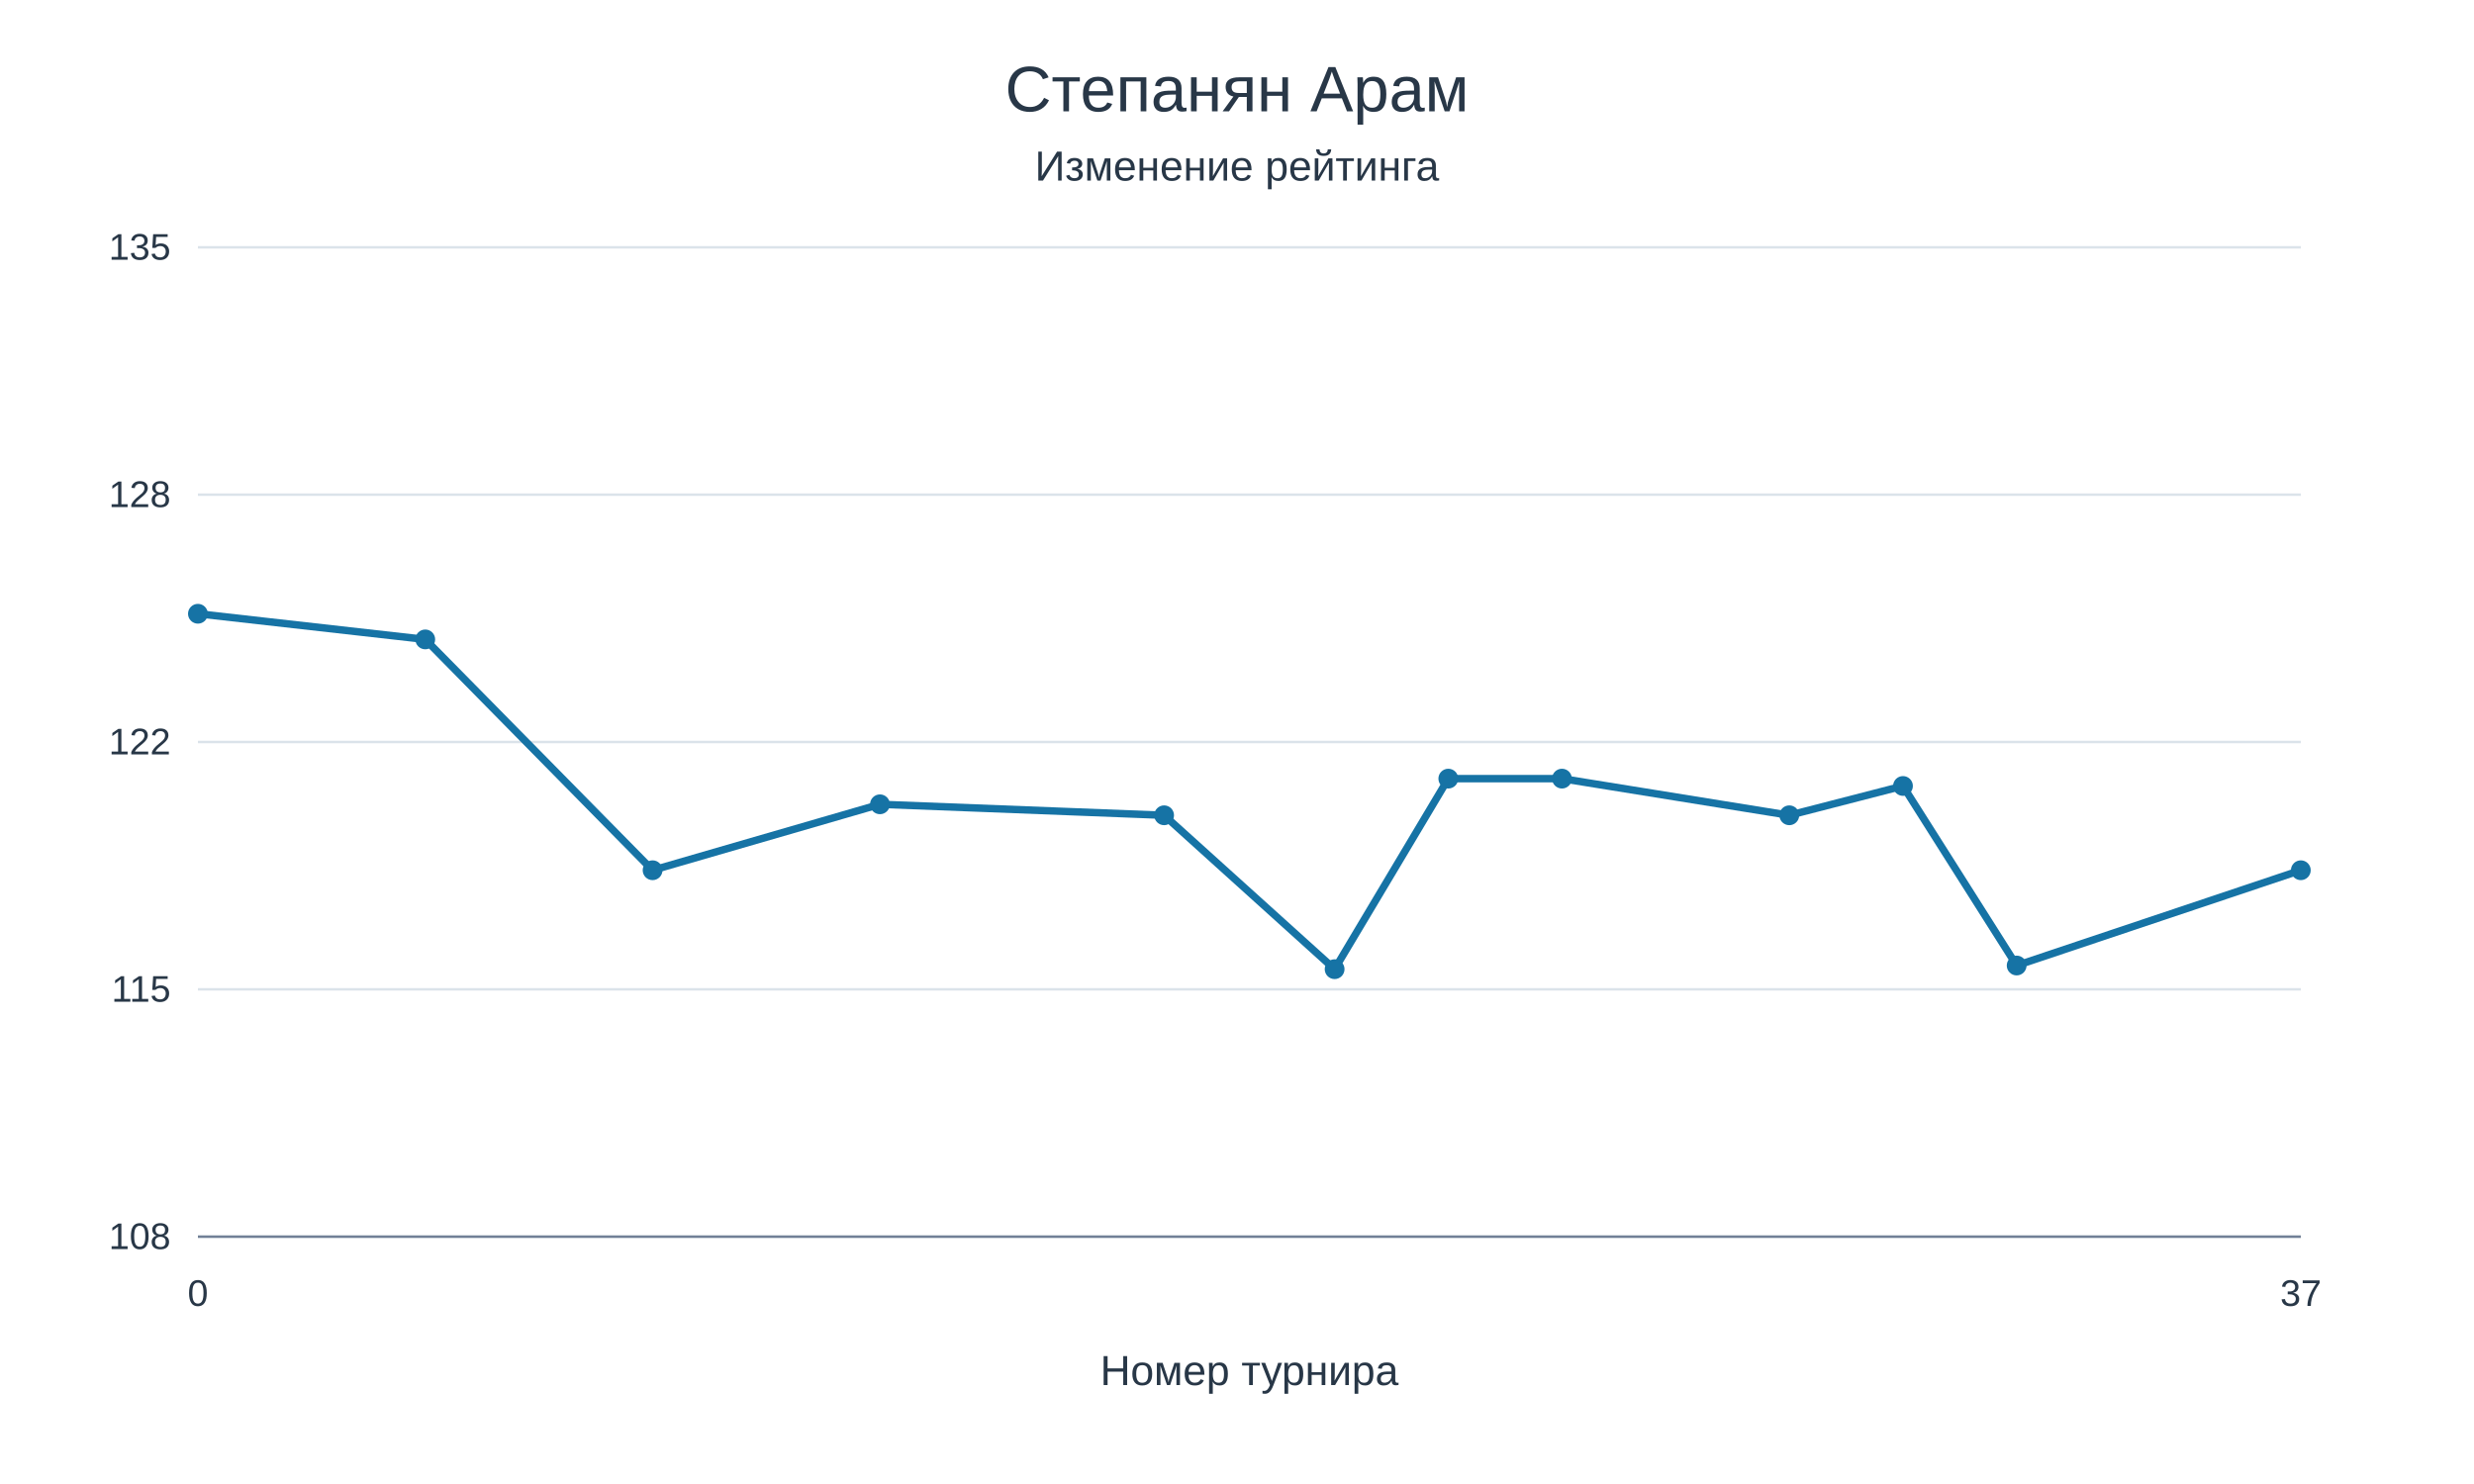
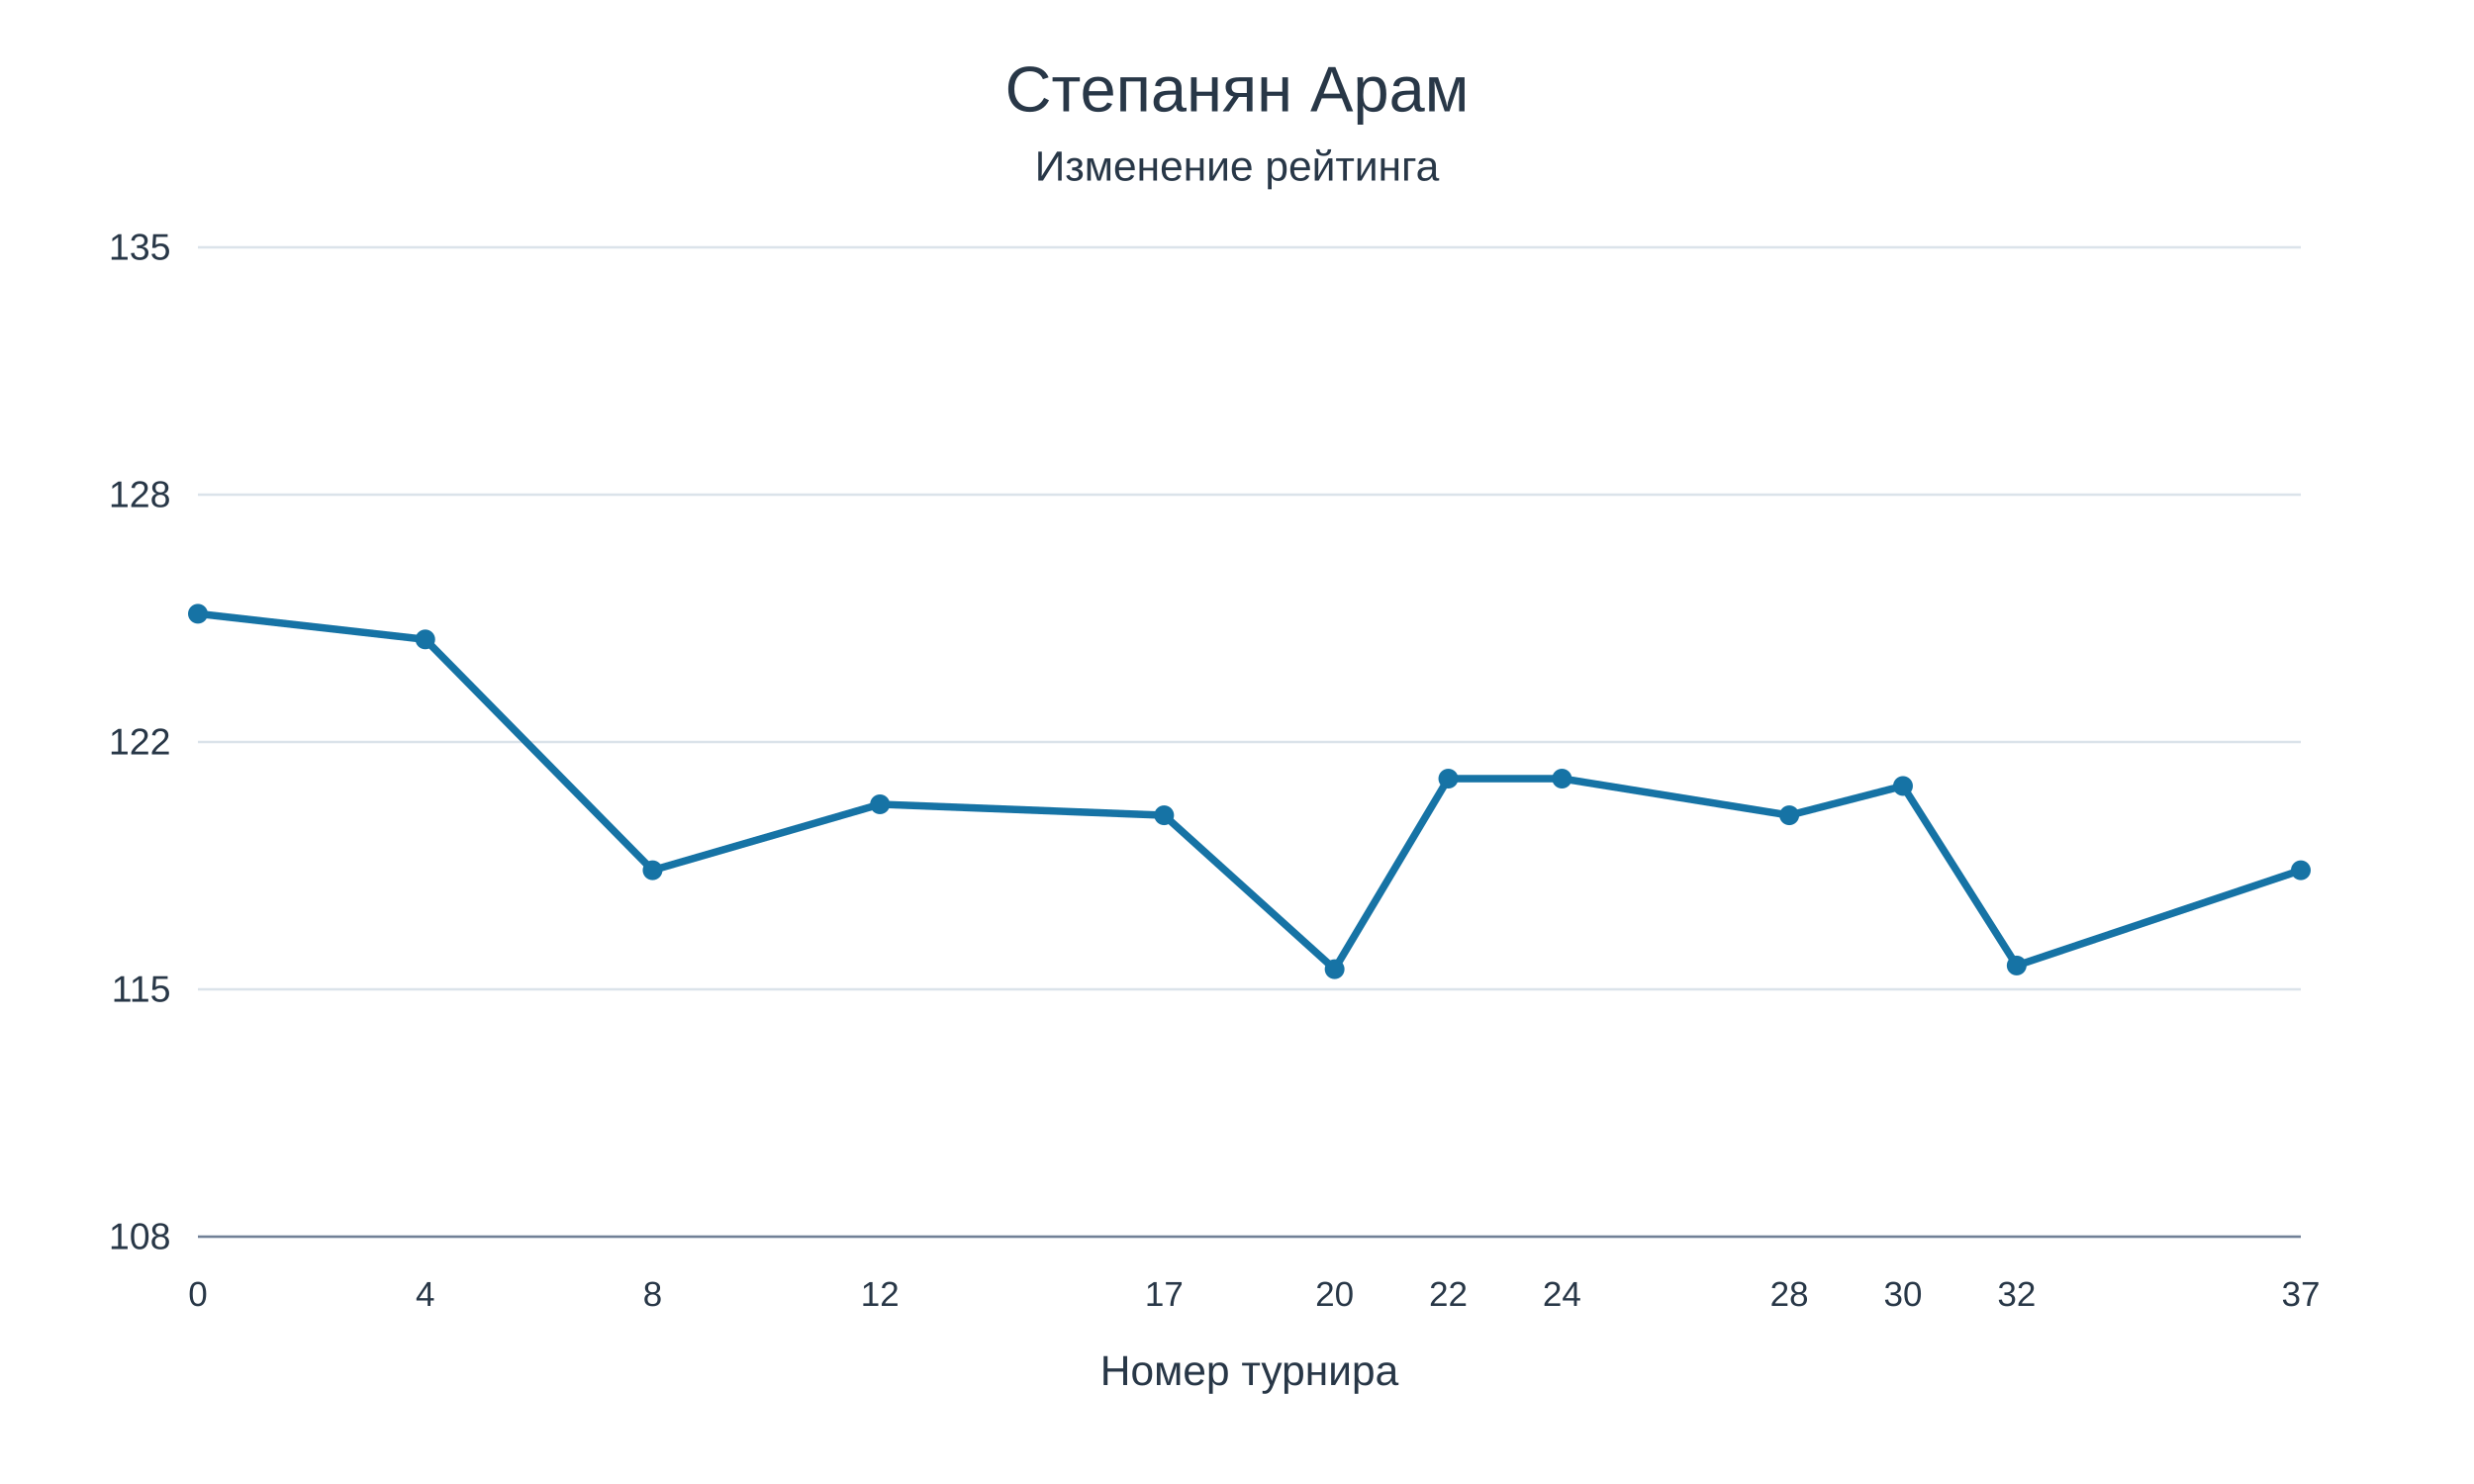
<svg xmlns="http://www.w3.org/2000/svg" viewBox="0 0 1000 600" role="img" aria-label="Рейтинг: Степанян Арам">
  <rect width="1000" height="600" fill="white" />
  <g font-family="Arial, sans-serif" fill="#283747">
    <text x="500" y="45" text-anchor="middle" font-size="26">Степанян Арам</text>
    <text x="500" y="73" text-anchor="middle" font-size="17">Изменение рейтинга</text>
    <line x1="80" y1="500.00" x2="930" y2="500.00" stroke="#dbe3ea" />
    <text x="69" y="505.00" text-anchor="end" font-size="15">108</text>
    <line x1="80" y1="400.00" x2="930" y2="400.00" stroke="#dbe3ea" />
    <text x="69" y="405.00" text-anchor="end" font-size="15">115</text>
    <line x1="80" y1="300.00" x2="930" y2="300.00" stroke="#dbe3ea" />
    <text x="69" y="305.00" text-anchor="end" font-size="15">122</text>
    <line x1="80" y1="200.00" x2="930" y2="200.00" stroke="#dbe3ea" />
    <text x="69" y="205.00" text-anchor="end" font-size="15">128</text>
    <line x1="80" y1="100.00" x2="930" y2="100.00" stroke="#dbe3ea" />
    <text x="69" y="105.00" text-anchor="end" font-size="15">135</text>
    <line x1="80" y1="500" x2="930" y2="500" stroke="#718096" />
    <polyline points="80.00,248.15 171.89,258.52 263.78,351.85 355.68,325.19 470.54,329.63 539.46,391.85 585.41,314.81 631.35,314.81 723.24,329.63 769.19,317.78 815.14,390.37 930.00,351.85" fill="none" stroke="#1673a5" stroke-width="3" />
    <circle cx="80.00" cy="248.15" r="4" fill="#1673a5" />
    <circle cx="171.89" cy="258.52" r="4" fill="#1673a5" />
    <circle cx="263.78" cy="351.85" r="4" fill="#1673a5" />
    <circle cx="355.68" cy="325.19" r="4" fill="#1673a5" />
    <circle cx="470.54" cy="329.63" r="4" fill="#1673a5" />
    <circle cx="539.46" cy="391.85" r="4" fill="#1673a5" />
    <circle cx="585.41" cy="314.81" r="4" fill="#1673a5" />
    <circle cx="631.35" cy="314.81" r="4" fill="#1673a5" />
    <circle cx="723.24" cy="329.63" r="4" fill="#1673a5" />
    <circle cx="769.19" cy="317.78" r="4" fill="#1673a5" />
    <circle cx="815.14" cy="390.37" r="4" fill="#1673a5" />
    <circle cx="930.00" cy="351.85" r="4" fill="#1673a5" />
    <text x="505" y="560" text-anchor="middle" font-size="17">Номер турнира</text>
-     <text x="80" y="528" text-anchor="middle" font-size="15">0</text>
-     <text x="930" y="528" text-anchor="middle" font-size="15">37</text>
+     <text class="tournament-label" x="80.00" y="528" text-anchor="middle" font-size="14">0</text>
+     <text class="tournament-label" x="171.89" y="528" text-anchor="middle" font-size="14">4</text>
+     <text class="tournament-label" x="263.78" y="528" text-anchor="middle" font-size="14">8</text>
+     <text class="tournament-label" x="355.68" y="528" text-anchor="middle" font-size="14">12</text>
+     <text class="tournament-label" x="470.54" y="528" text-anchor="middle" font-size="14">17</text>
+     <text class="tournament-label" x="539.46" y="528" text-anchor="middle" font-size="14">20</text>
+     <text class="tournament-label" x="585.41" y="528" text-anchor="middle" font-size="14">22</text>
+     <text class="tournament-label" x="631.35" y="528" text-anchor="middle" font-size="14">24</text>
+     <text class="tournament-label" x="723.24" y="528" text-anchor="middle" font-size="14">28</text>
+     <text class="tournament-label" x="769.19" y="528" text-anchor="middle" font-size="14">30</text>
+     <text class="tournament-label" x="815.14" y="528" text-anchor="middle" font-size="14">32</text>
+     <text class="tournament-label" x="930.00" y="528" text-anchor="middle" font-size="14">37</text>
  </g>
</svg>
